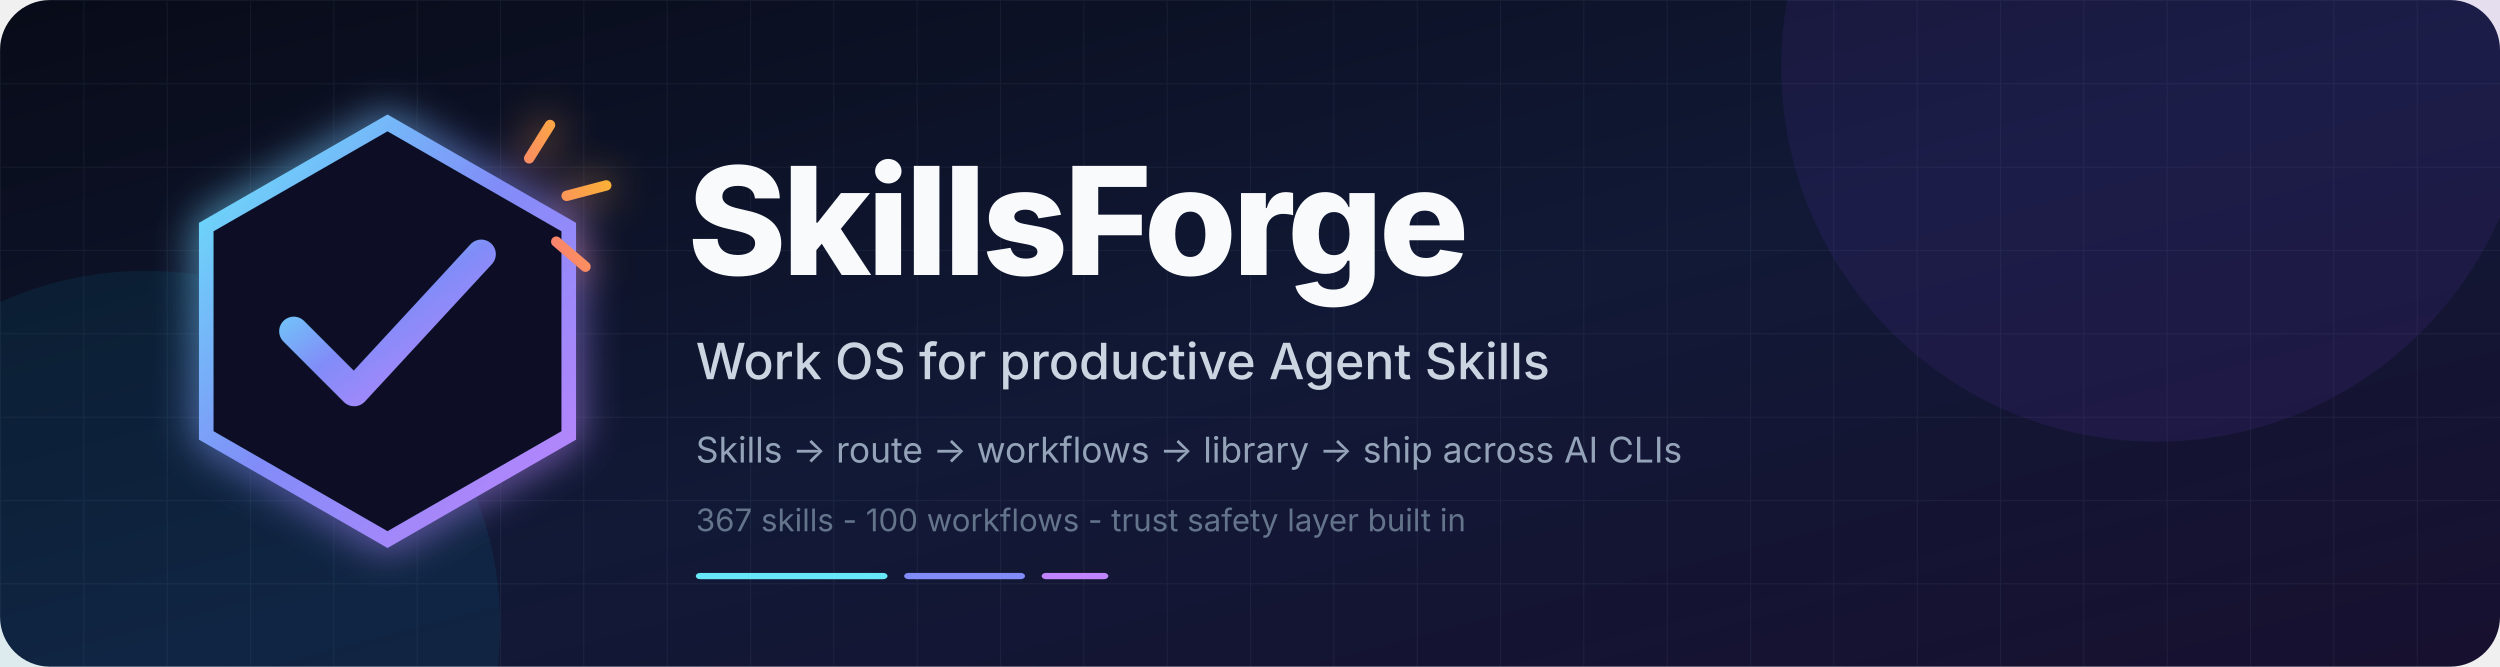
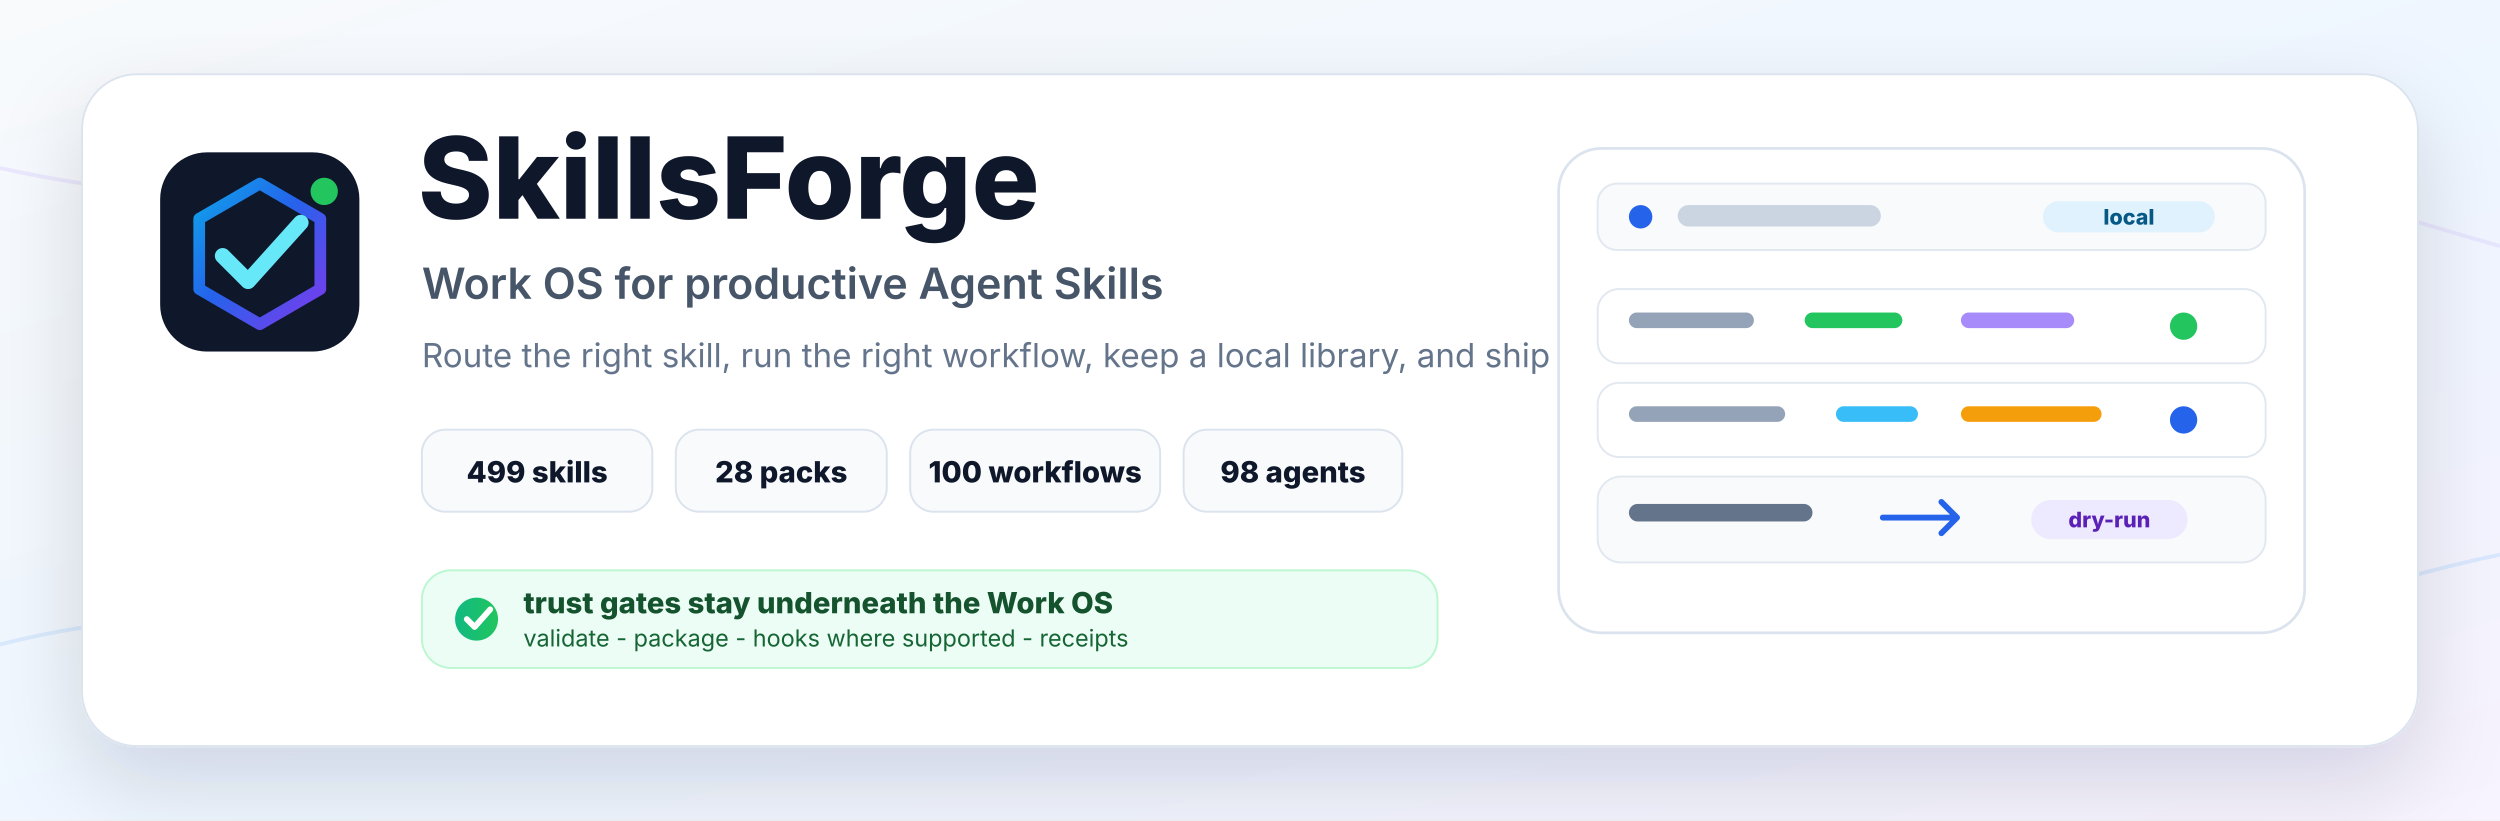
- <svg xmlns="http://www.w3.org/2000/svg" width="1200" height="320" viewBox="0 0 1200 320" role="img" aria-labelledby="title description">
+ <svg xmlns="http://www.w3.org/2000/svg" width="1280" height="420" viewBox="0 0 1280 420" role="img" aria-labelledby="title description">
  <defs>
-     <linearGradient id="background" x1="0" y1="0" x2="1" y2="1">
-       <stop offset="0" stop-color="#080b18" />
-       <stop offset="0.52" stop-color="#111936" />
-       <stop offset="1" stop-color="#17102f" />
+     <linearGradient id="page" x1="0" y1="0" x2="1" y2="1">
+       <stop offset="0" stop-color="#f8fafc" />
+       <stop offset="0.55" stop-color="#eef6ff" />
+       <stop offset="1" stop-color="#f7f3ff" />
    </linearGradient>
-     <linearGradient id="metal" x1="0" y1="0" x2="1" y2="1">
-       <stop offset="0" stop-color="#67e8f9" />
-       <stop offset="0.48" stop-color="#818cf8" />
-       <stop offset="1" stop-color="#c084fc" />
+     <linearGradient id="brand" x1="0" y1="0" x2="1" y2="1">
+       <stop offset="0" stop-color="#0ea5e9" />
+       <stop offset="0.45" stop-color="#2563eb" />
+       <stop offset="1" stop-color="#7c3aed" />
    </linearGradient>
-     <linearGradient id="spark" x1="0" y1="1" x2="1" y2="0">
-       <stop offset="0" stop-color="#fb7185" />
-       <stop offset="1" stop-color="#fbbf24" />
+     <linearGradient id="ok" x1="0" y1="0" x2="1" y2="0">
+       <stop offset="0" stop-color="#10b981" />
+       <stop offset="1" stop-color="#22c55e" />
    </linearGradient>
-     <filter id="glow" x="-40%" y="-40%" width="180%" height="180%">
-       <feGaussianBlur stdDeviation="10" result="blur" />
-       <feMerge>
-         <feMergeNode in="blur" />
-         <feMergeNode in="SourceGraphic" />
-       </feMerge>
+     <filter id="shadow" x="-20%" y="-20%" width="140%" height="140%">
+       <feDropShadow dx="0" dy="18" stdDeviation="22" flood-color="#0f172a" flood-opacity="0.14" />
    </filter>
-     <pattern id="grid" width="40" height="40" patternUnits="userSpaceOnUse">
-       <path d="M40 0H0V40" fill="none" stroke="#94a3b8" stroke-opacity="0.08" />
-     </pattern>
+     <style>
+       .sans{font-family:ui-sans-serif,system-ui,-apple-system,BlinkMacSystemFont,"Segoe UI",sans-serif}
+       .mono{font-family:ui-monospace,SFMono-Regular,Consolas,monospace}
+       .ink{fill:#0f172a}
+       .muted{fill:#475569}
+       .soft{fill:#64748b}
+       .panel{fill:#ffffff;stroke:#dbe3ee;stroke-width:1.4}
+       .rule{stroke:#e2e8f0;stroke-width:1.2}
+       .chip{fill:#f8fafc;stroke:#dbe3ee;stroke-width:1}
+     </style>
  </defs>
-   <rect width="1200" height="320" rx="24" fill="url(#background)" />
-   <rect width="1200" height="320" rx="24" fill="url(#grid)" />
-   <circle cx="1035" cy="32" r="180" fill="#7c3aed" opacity="0.10" />
-   <circle cx="70" cy="300" r="170" fill="#06b6d4" opacity="0.08" />
-   <g transform="translate(86 59)" filter="url(#glow)">
-     <path d="M100 0 187 50v100l-87 50-87-50V50Z" fill="#0b1126" stroke="url(#metal)" stroke-width="7" />
-     <path d="m55 100 29 29 61-66" fill="none" stroke="url(#metal)" stroke-width="14" stroke-linecap="round" stroke-linejoin="round" />
-     <path d="M168 17l10-16m8 34 19-5m-24 27 14 12" fill="none" stroke="url(#spark)" stroke-width="5" stroke-linecap="round" />
+   <rect width="1280" height="420" rx="0" fill="url(#page)" />
+   <g opacity="0.48">
+     <path d="M0 330 C170 286 314 362 482 310 C636 262 760 276 918 314 C1084 354 1182 304 1280 284" fill="none" stroke="#bfdbfe" stroke-width="2" />
+     <path d="M0 86 C198 130 340 64 514 98 C684 132 808 82 996 76 C1118 72 1208 106 1280 126" fill="none" stroke="#ddd6fe" stroke-width="2" />
  </g>
-   <g fill="#f8fafc" font-family="ui-sans-serif, system-ui, -apple-system, BlinkMacSystemFont, Segoe UI, sans-serif">
-     <text x="330" y="132" font-size="72" font-weight="760" letter-spacing="-2">SkillsForge</text>
-     <text x="334" y="182" font-size="24" font-weight="500" fill="#cbd5e1">Work OS for productive Agent Skills</text>
-     <text x="334" y="222" font-size="17" fill="#94a3b8">Skills -&gt; route -&gt; workflows -&gt; library -&gt; ship across AI CLIs</text>
-     <text x="334" y="255" font-size="15" fill="#64748b">367 skills - 100 workflows - trust safety layer built in</text>
+   <rect x="42" y="38" width="1196" height="344" rx="28" fill="#ffffff" stroke="#dbe3ee" filter="url(#shadow)" />
+   <g transform="translate(82 78)">
+     <rect x="0" y="0" width="102" height="102" rx="24" fill="#0f172a" />
+     <path d="M51 16 82 34v36L51 88 20 70V34Z" fill="none" stroke="url(#brand)" stroke-width="6" stroke-linejoin="round" />
+     <path d="M32 53 45 66 72 36" fill="none" stroke="#67e8f9" stroke-width="8" stroke-linecap="round" stroke-linejoin="round" />
+     <circle cx="84" cy="20" r="7" fill="#22c55e" />
  </g>
-   <rect x="334" y="275" width="92" height="3" rx="2" fill="#67e8f9" />
-   <rect x="434" y="275" width="58" height="3" rx="2" fill="#818cf8" />
-   <rect x="500" y="275" width="32" height="3" rx="2" fill="#c084fc" />
+   <g class="sans">
+     <text x="214" y="112" class="ink" font-size="58" font-weight="820">SkillsForge</text>
+     <text x="216" y="153" class="muted" font-size="22" font-weight="600">Work OS for productive Agent Skills</text>
+     <text x="216" y="188" class="soft" font-size="17">Route the right skill, run the right workflow, keep a local library, and ship across AI CLIs.</text>
+   </g>
+   <g class="sans" font-size="15" font-weight="760">
+     <rect class="chip" x="216" y="220" width="118" height="42" rx="12" />
+     <text x="275" y="247" text-anchor="middle" fill="#0f172a">499 skills</text>
+     <rect class="chip" x="346" y="220" width="108" height="42" rx="12" />
+     <text x="400" y="247" text-anchor="middle" fill="#0f172a">28 packs</text>
+     <rect class="chip" x="466" y="220" width="128" height="42" rx="12" />
+     <text x="530" y="247" text-anchor="middle" fill="#0f172a">100 workflows</text>
+     <rect class="chip" x="606" y="220" width="112" height="42" rx="12" />
+     <text x="662" y="247" text-anchor="middle" fill="#0f172a">98 agents</text>
+   </g>
+   <g transform="translate(216 292)" class="sans">
+     <rect x="0" y="0" width="520" height="50" rx="15" fill="#ecfdf5" stroke="#bbf7d0" />
+     <circle cx="28" cy="25" r="11" fill="url(#ok)" />
+     <path d="M23 25l4 4 8-9" fill="none" stroke="#ffffff" stroke-width="3" stroke-linecap="round" stroke-linejoin="round" />
+     <text x="52" y="22" fill="#14532d" font-size="15" font-weight="800">trust gates stay underneath the Work OS</text>
+     <text x="52" y="39" fill="#166534" font-size="12">validate - package - hooks where supported - receipts</text>
+   </g>
+   <g transform="translate(798 76)" class="sans">
+     <rect class="panel" x="0" y="0" width="382" height="248" rx="22" />
+     <rect x="20" y="18" width="342" height="34" rx="10" fill="#f8fafc" stroke="#e2e8f0" />
+     <circle cx="42" cy="35" r="6" fill="#2563eb" />
+     <rect x="61" y="29" width="104" height="11" rx="5.5" fill="#cbd5e1" />
+     <rect x="248" y="27" width="88" height="16" rx="8" fill="#e0f2fe" />
+     <text x="292" y="39" text-anchor="middle" fill="#075985" font-size="11" font-weight="800">local</text>
+     <g transform="translate(20 72)">
+       <rect x="0" y="0" width="342" height="38" rx="11" fill="#ffffff" stroke="#e2e8f0" />
+       <rect x="16" y="12" width="64" height="8" rx="4" fill="#94a3b8" />
+       <rect x="106" y="12" width="50" height="8" rx="4" fill="#22c55e" />
+       <rect x="186" y="12" width="58" height="8" rx="4" fill="#a78bfa" />
+       <circle cx="300" cy="19" r="7" fill="#22c55e" />
+     </g>
+     <g transform="translate(20 120)">
+       <rect x="0" y="0" width="342" height="38" rx="11" fill="#ffffff" stroke="#e2e8f0" />
+       <rect x="16" y="12" width="80" height="8" rx="4" fill="#94a3b8" />
+       <rect x="122" y="12" width="42" height="8" rx="4" fill="#38bdf8" />
+       <rect x="186" y="12" width="72" height="8" rx="4" fill="#f59e0b" />
+       <circle cx="300" cy="19" r="7" fill="#2563eb" />
+     </g>
+     <g transform="translate(20 168)">
+       <rect x="0" y="0" width="342" height="44" rx="12" fill="#f8fafc" stroke="#e2e8f0" />
+       <rect x="16" y="14" width="94" height="9" rx="4.5" fill="#64748b" />
+       <path d="M146 21h38m-8-8 8 8-8 8" fill="none" stroke="#2563eb" stroke-width="3" stroke-linecap="round" stroke-linejoin="round" />
+       <rect x="222" y="12" width="80" height="20" rx="10" fill="#ede9fe" />
+       <text x="262" y="26" text-anchor="middle" fill="#5b21b6" font-size="11" font-weight="800">dry-run</text>
+     </g>
+   </g>
</svg>
